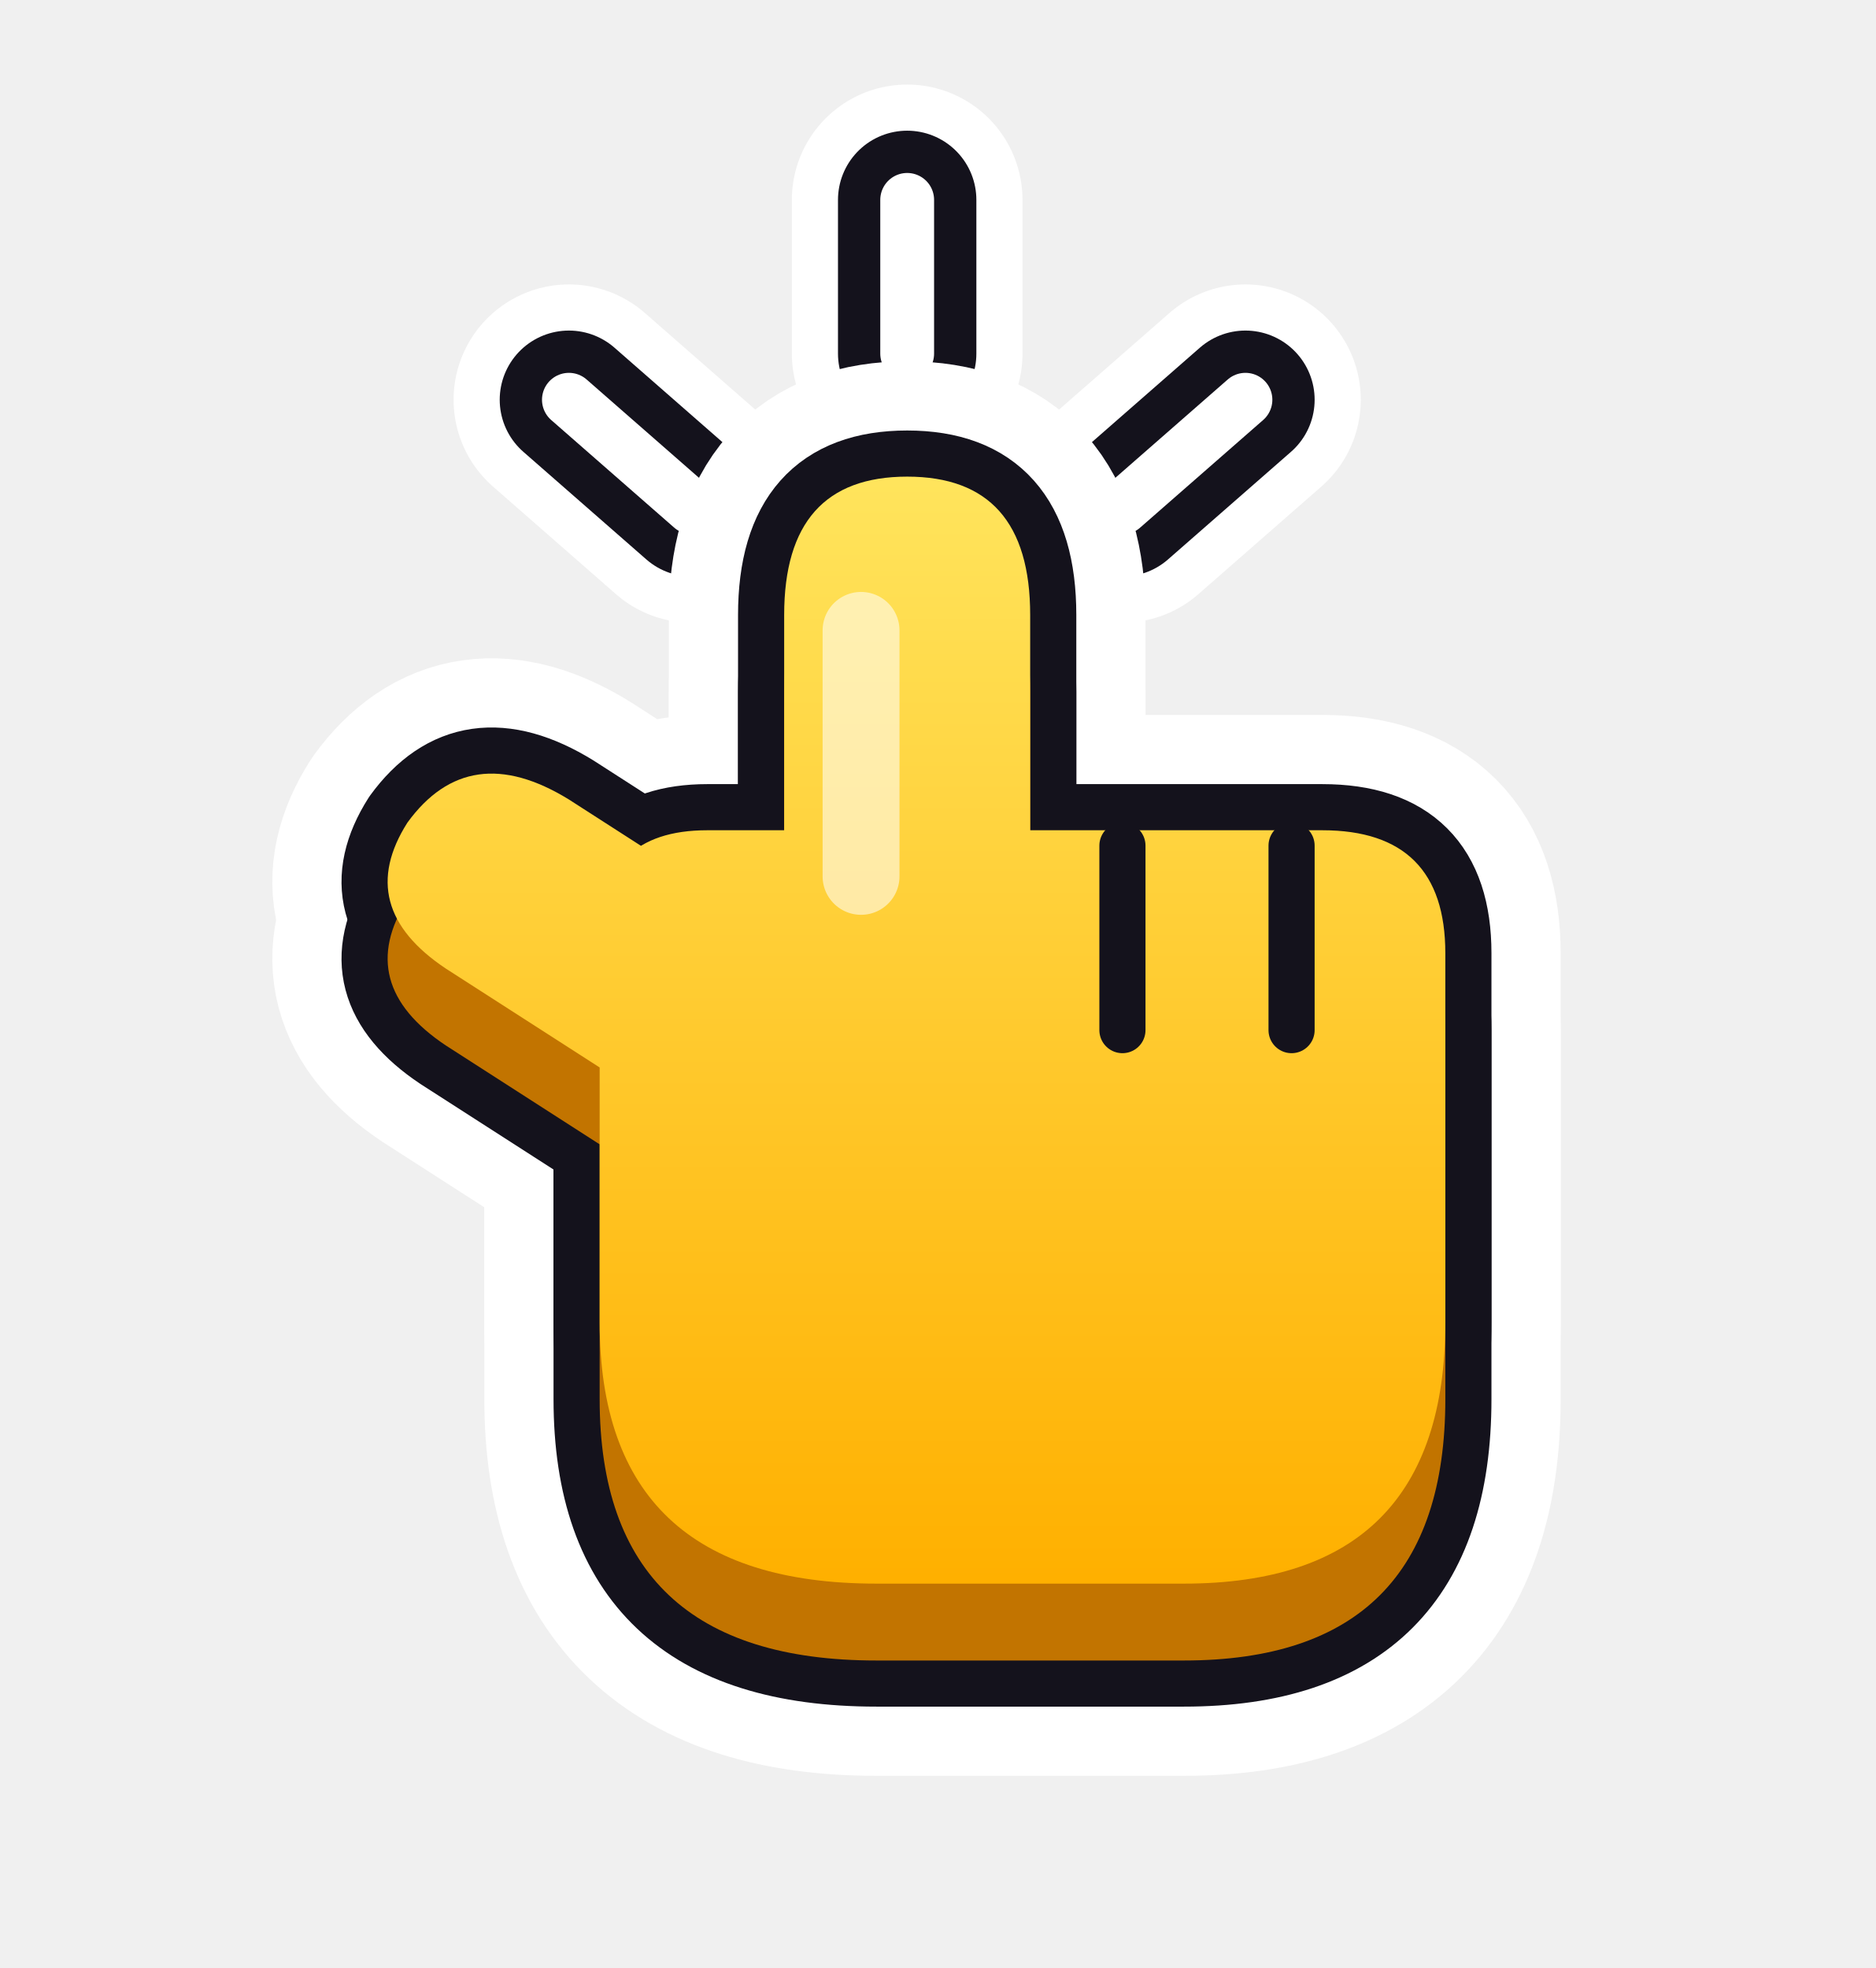
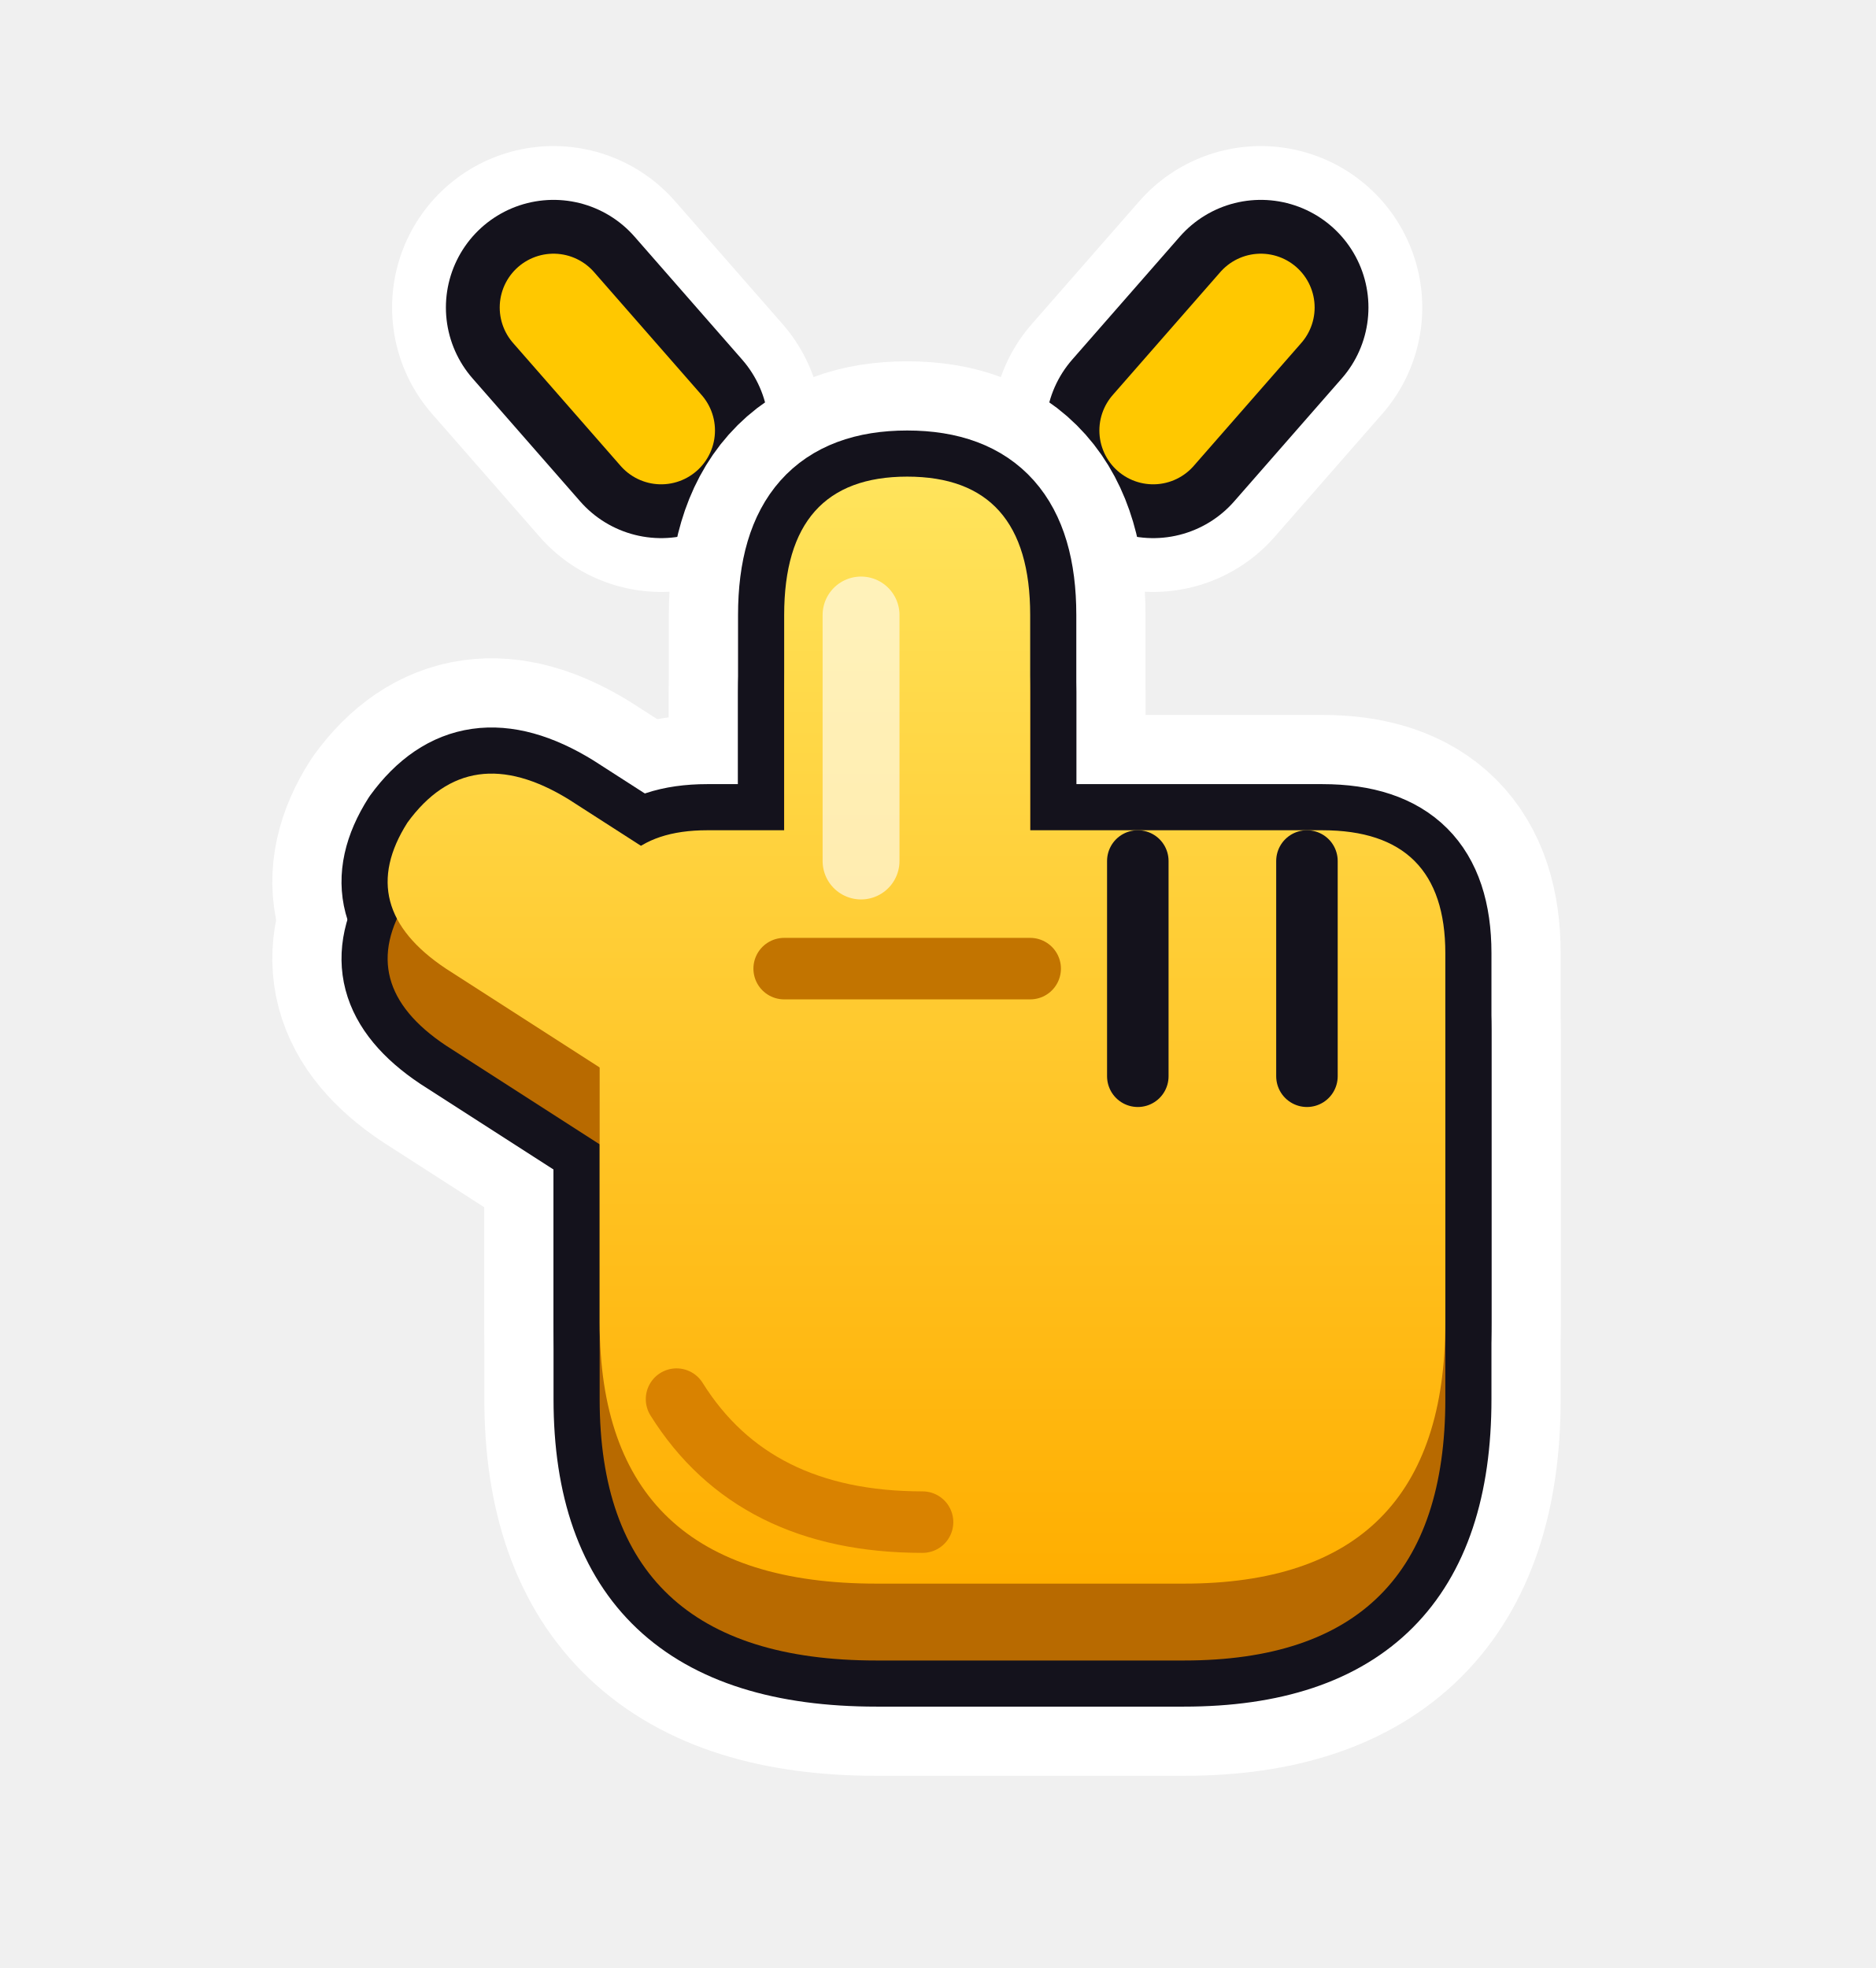
<svg xmlns="http://www.w3.org/2000/svg" viewBox="-22 -22 244 256" width="244" height="256">
  <defs>
-     <linearGradient id="g" x1="0" y1="0" x2="0" y2="1">
+     <linearGradient id="g" gradientUnits="userSpaceOnUse" x1="0" y1="40" x2="0" y2="184">
      <stop offset="0" stop-color="#FFE45C" />
-       <stop offset="1" stop-color="#FFB000" />
+       <stop offset="1" stop-color="#FFAE00" />
    </linearGradient>
  </defs>
-   <path d="M68,44 L52,30 M96,24 L96,4 M124,44 L140,30" fill="none" stroke="#fff" stroke-width="30" stroke-linecap="round" />
-   <path d="M68,44 L52,30 M96,24 L96,4 M124,44 L140,30" fill="none" stroke="#14121C" stroke-width="18" stroke-linecap="round" />
-   <path d="M68,44 L52,30 M96,24 L96,4 M124,44 L140,30" fill="none" stroke="#fff" stroke-width="7" stroke-linecap="round" />
-   <path d="M80,58 Q80,40 96,40 Q112,40 112,58 L112,104 L80,104 Z M56,100 Q56,86 70,86 L150,86 Q166,86 166,102 L166,150 Q166,184 132,184 L92,184 Q56,184 56,150 Z M64,122 L36,104 Q24,96 31,85 Q39,74 52,82 L80,100 Z" transform="translate(0,0)" fill="#fff" stroke="#fff" stroke-width="30" stroke-linejoin="round" />
-   <path d="M80,58 Q80,40 96,40 Q112,40 112,58 L112,104 L80,104 Z M56,100 Q56,86 70,86 L150,86 Q166,86 166,102 L166,150 Q166,184 132,184 L92,184 Q56,184 56,150 Z M64,122 L36,104 Q24,96 31,85 Q39,74 52,82 L80,100 Z" transform="translate(0,10)" fill="#fff" stroke="#fff" stroke-width="30" stroke-linejoin="round" />
-   <path d="M80,58 Q80,40 96,40 Q112,40 112,58 L112,104 L80,104 Z M56,100 Q56,86 70,86 L150,86 Q166,86 166,102 L166,150 Q166,184 132,184 L92,184 Q56,184 56,150 Z M64,122 L36,104 Q24,96 31,85 Q39,74 52,82 L80,100 Z" transform="translate(0,0)" fill="#14121C" stroke="#14121C" stroke-width="12" stroke-linejoin="round" />
-   <path d="M80,58 Q80,40 96,40 Q112,40 112,58 L112,104 L80,104 Z M56,100 Q56,86 70,86 L150,86 Q166,86 166,102 L166,150 Q166,184 132,184 L92,184 Q56,184 56,150 Z M64,122 L36,104 Q24,96 31,85 Q39,74 52,82 L80,100 Z" transform="translate(0,10)" fill="#14121C" stroke="#14121C" stroke-width="12" stroke-linejoin="round" />
-   <path d="M80,58 Q80,40 96,40 Q112,40 112,58 L112,104 L80,104 Z M56,100 Q56,86 70,86 L150,86 Q166,86 166,102 L166,150 Q166,184 132,184 L92,184 Q56,184 56,150 Z M64,122 L36,104 Q24,96 31,85 Q39,74 52,82 L80,100 Z" transform="translate(0,10)" fill="#C27400" />
-   <path d="M80,58 Q80,40 96,40 Q112,40 112,58 L112,104 L80,104 Z M56,100 Q56,86 70,86 L150,86 Q166,86 166,102 L166,150 Q166,184 132,184 L92,184 Q56,184 56,150 Z M64,122 L36,104 Q24,96 31,85 Q39,74 52,82 L80,100 Z" transform="translate(0,0)" fill="url(#g)" />
-   <path d="M90,60 L90,92" fill="none" stroke="#fff" stroke-opacity="0.55" stroke-width="10" stroke-linecap="round" />
-   <path d="M124,88 L124,112 M146,88 L146,112" fill="none" stroke="#14121C" stroke-width="6" stroke-linecap="round" />
+   <path d="M64,34 L50,18 M128,34 L142,18" fill="none" stroke="#fff" stroke-width="42" stroke-linecap="round" />
+   <path d="M64,34 L50,18 M128,34 L142,18" fill="none" stroke="#14121C" stroke-width="28" stroke-linecap="round" />
+   <path d="M64,34 L50,18 M128,34 L142,18" fill="none" stroke="#FFC800" stroke-width="14" stroke-linecap="round" />
+   <path d="M80,58 Q80,40 96,40 Q112,40 112,58 L112,104 L80,104 Z" fill="#fff" stroke="#fff" stroke-width="30" stroke-linejoin="round" />
+   <path d="M56,100 Q56,86 70,86 L150,86 Q166,86 166,102 L166,150 Q166,184 132,184 L92,184 Q56,184 56,150 Z" fill="#fff" stroke="#fff" stroke-width="30" stroke-linejoin="round" />
+   <path d="M64,122 L36,104 Q24,96 31,85 Q39,74 52,82 L80,100 Z" fill="#fff" stroke="#fff" stroke-width="30" stroke-linejoin="round" />
+   <path d="M80,58 Q80,40 96,40 Q112,40 112,58 L112,104 L80,104 Z" transform="translate(0,10)" fill="#fff" stroke="#fff" stroke-width="30" stroke-linejoin="round" />
+   <path d="M56,100 Q56,86 70,86 L150,86 Q166,86 166,102 L166,150 Q166,184 132,184 L92,184 Q56,184 56,150 Z" transform="translate(0,10)" fill="#fff" stroke="#fff" stroke-width="30" stroke-linejoin="round" />
+   <path d="M64,122 L36,104 Q24,96 31,85 Q39,74 52,82 L80,100 Z" transform="translate(0,10)" fill="#fff" stroke="#fff" stroke-width="30" stroke-linejoin="round" />
+   <path d="M80,58 Q80,40 96,40 Q112,40 112,58 L112,104 L80,104 Z" fill="#14121C" stroke="#14121C" stroke-width="12" stroke-linejoin="round" />
+   <path d="M56,100 Q56,86 70,86 L150,86 Q166,86 166,102 L166,150 Q166,184 132,184 L92,184 Q56,184 56,150 Z" fill="#14121C" stroke="#14121C" stroke-width="12" stroke-linejoin="round" />
+   <path d="M64,122 L36,104 Q24,96 31,85 Q39,74 52,82 L80,100 Z" fill="#14121C" stroke="#14121C" stroke-width="12" stroke-linejoin="round" />
+   <path d="M80,58 Q80,40 96,40 Q112,40 112,58 L112,104 L80,104 Z" transform="translate(0,10)" fill="#14121C" stroke="#14121C" stroke-width="12" stroke-linejoin="round" />
+   <path d="M56,100 Q56,86 70,86 L150,86 Q166,86 166,102 L166,150 Q166,184 132,184 L92,184 Q56,184 56,150 Z" transform="translate(0,10)" fill="#14121C" stroke="#14121C" stroke-width="12" stroke-linejoin="round" />
+   <path d="M64,122 L36,104 Q24,96 31,85 Q39,74 52,82 L80,100 Z" transform="translate(0,10)" fill="#14121C" stroke="#14121C" stroke-width="12" stroke-linejoin="round" />
+   <path d="M80,58 Q80,40 96,40 Q112,40 112,58 L112,104 L80,104 Z" transform="translate(0,10)" fill="#B86A00" />
+   <path d="M56,100 Q56,86 70,86 L150,86 Q166,86 166,102 L166,150 Q166,184 132,184 L92,184 Q56,184 56,150 Z" transform="translate(0,10)" fill="#B86A00" />
+   <path d="M64,122 L36,104 Q24,96 31,85 Q39,74 52,82 L80,100 Z" transform="translate(0,10)" fill="#B86A00" />
+   <path d="M80,58 Q80,40 96,40 Q112,40 112,58 L112,104 L80,104 Z" fill="url(#g)" />
+   <path d="M56,100 Q56,86 70,86 L150,86 Q166,86 166,102 L166,150 Q166,184 132,184 L92,184 Q56,184 56,150 Z" fill="url(#g)" />
+   <path d="M64,122 L36,104 Q24,96 31,85 Q39,74 52,82 L80,100 Z" fill="url(#g)" />
+   <path d="M80,104 L112,104" stroke="#C27400" stroke-width="8" stroke-linecap="round" />
+   <path d="M126,90 L126,118 M148,90 L148,118" fill="none" stroke="#14121C" stroke-width="8" stroke-linecap="round" />
+   <path d="M66,160 Q76,176 98,176" fill="none" stroke="#D98200" stroke-width="8" stroke-linecap="round" />
+   <path d="M90,58 L90,90" fill="none" stroke="#fff" stroke-opacity="0.6" stroke-width="10" stroke-linecap="round" />
</svg>
